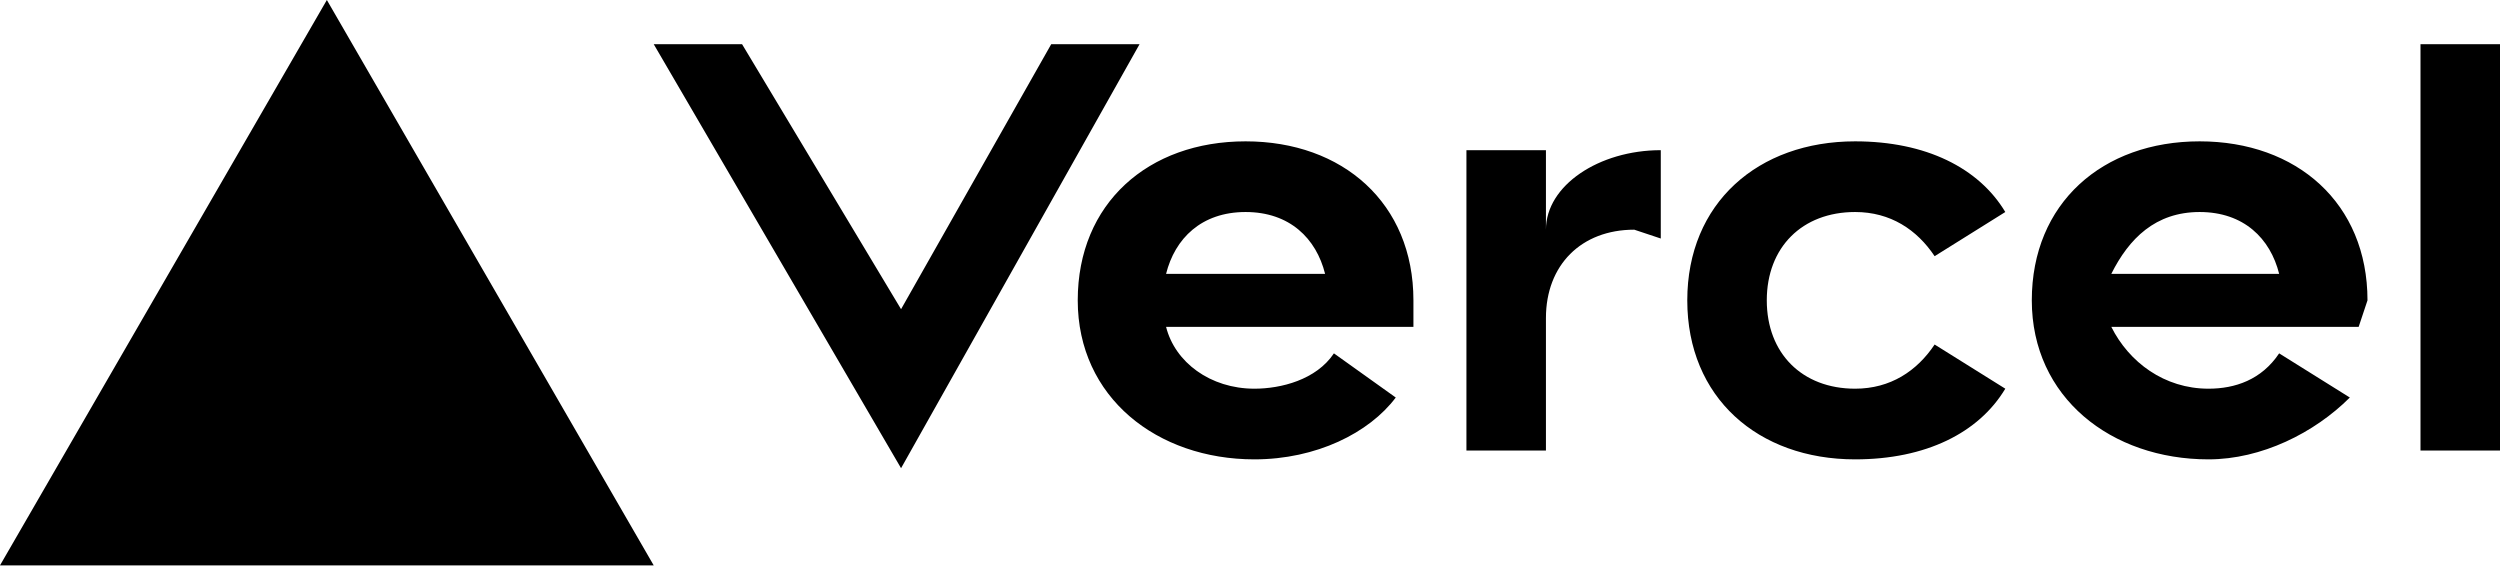
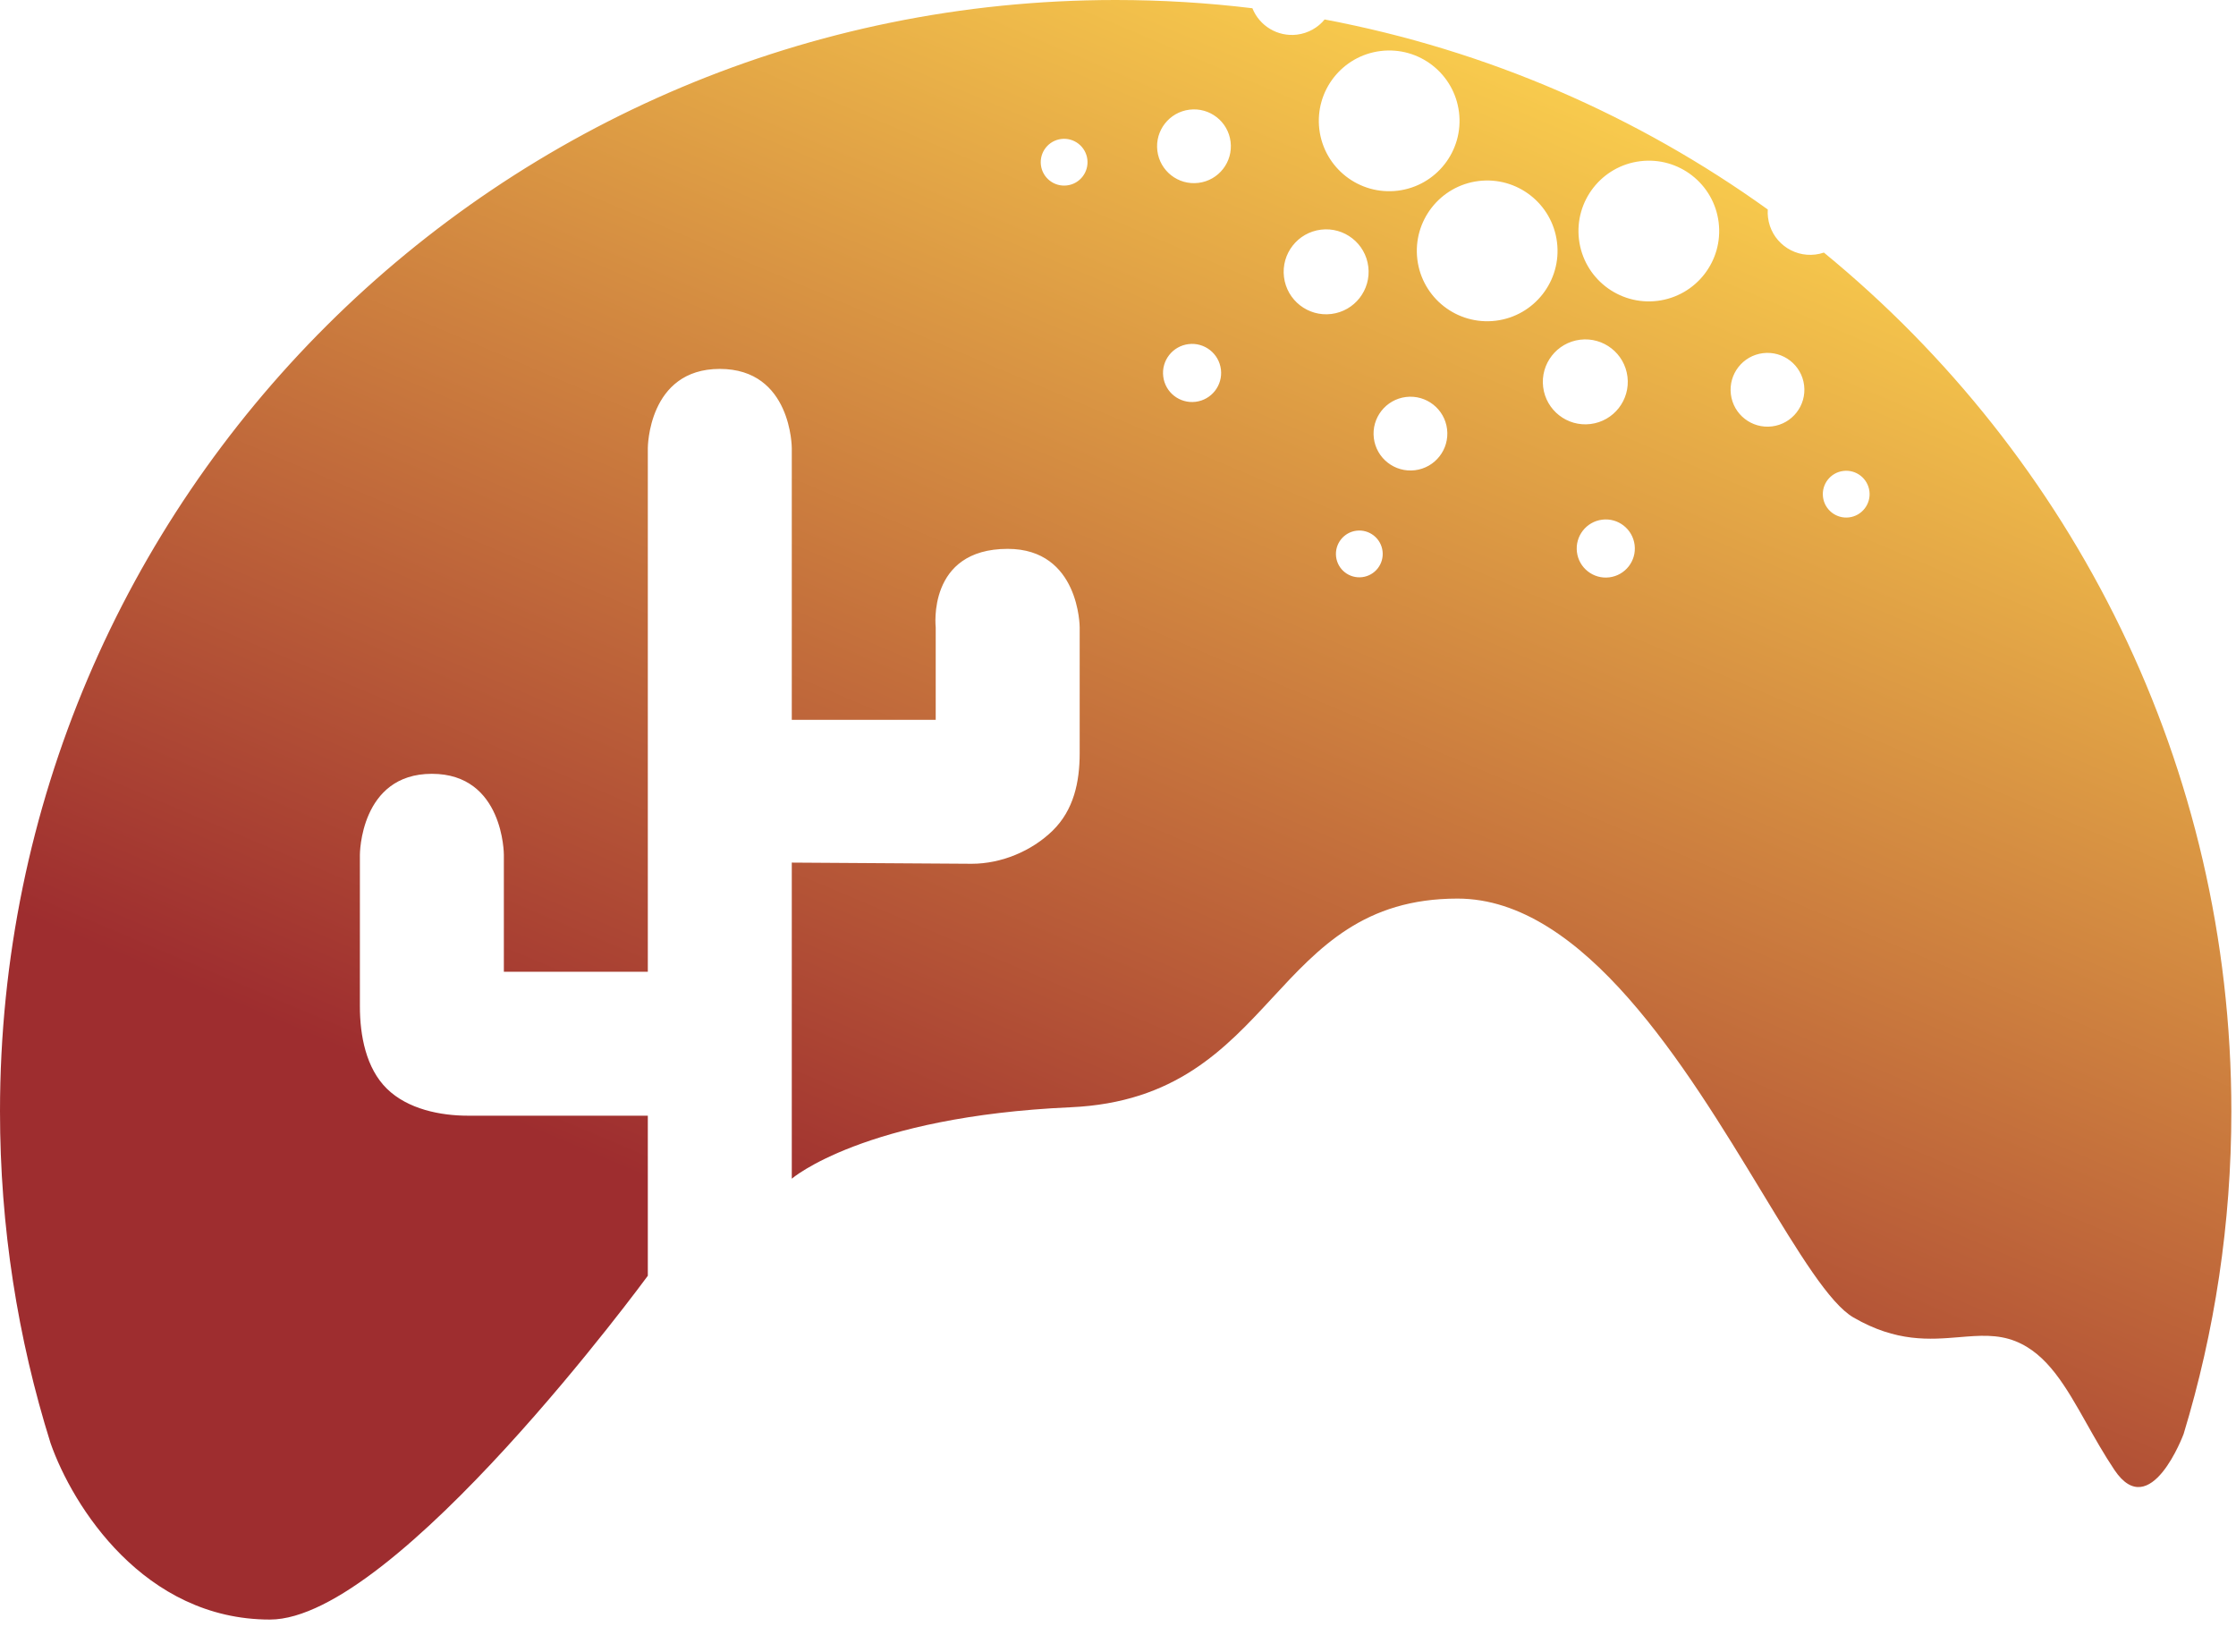
- <svg xmlns="http://www.w3.org/2000/svg" fill="none" viewBox="0 0 283 64">
-   <path fill="black" d="M141 16c-11 0-19 7-19 18s9 18 20 18c7 0 13-3 16-7l-7-5c-2 3-6 4-9 4-5 0-9-3-10-7h28v-3c0-11-8-18-19-18zm-9 15c1-4 4-7 9-7s8 3 9 7h-18zm117-15c-11 0-19 7-19 18s9 18 20 18c6 0 12-3 16-7l-8-5c-2 3-5 4-8 4-5 0-9-3-11-7h28l1-3c0-11-8-18-19-18zm-10 15c2-4 5-7 10-7s8 3 9 7h-19zm-39 3c0 6 4 10 10 10 4 0 7-2 9-5l8 5c-3 5-9 8-17 8-11 0-19-7-19-18s8-18 19-18c8 0 14 3 17 8l-8 5c-2-3-5-5-9-5-6 0-10 4-10 10zm83-29v46h-9V5h9zM37 0l37 64H0L37 0zm92 5-27 48L74 5h10l18 30 17-30h10zm59 12v10l-3-1c-6 0-10 4-10 10v15h-9V17h9v9c0-5 6-9 13-9z" />
+ <svg xmlns="http://www.w3.org/2000/svg" width="65" height="48" viewBox="0 0 65 48" fill="none">
+   <path fill-rule="evenodd" clip-rule="evenodd" d="M37.704 1.007C38.031 0.966 38.313 0.802 38.507 0.566C43.247 1.46 47.621 3.382 51.389 6.09C51.384 6.167 51.386 6.245 51.396 6.324C51.479 7.001 52.095 7.482 52.772 7.399C52.858 7.389 52.941 7.369 53.02 7.342C60.252 13.268 64.865 22.25 64.865 32.306C64.865 35.568 64.379 38.717 63.477 41.685C63.477 41.685 62.511 44.291 61.465 42.728C61.164 42.278 60.906 41.82 60.66 41.384C60.052 40.305 59.519 39.358 58.588 38.987C58.061 38.778 57.534 38.822 56.956 38.87C56.099 38.941 55.13 39.022 53.88 38.298C53.185 37.896 52.288 36.418 51.2 34.624C49.009 31.014 46.04 26.121 42.371 26.121C39.659 26.121 38.349 27.535 36.994 28.999C35.606 30.499 34.169 32.051 31.125 32.187C25.109 32.456 23.017 34.263 23.017 34.263V25.075L28.248 25.109C29.108 25.109 29.993 24.74 30.602 24.144C31.21 23.548 31.386 22.74 31.386 21.897V18.237C31.386 18.237 31.386 15.955 29.294 15.955C26.94 15.955 27.201 18.237 27.201 18.237V20.924H23.017V13.027C23.017 13.027 23.017 10.724 20.924 10.724C18.832 10.724 18.832 13.027 18.832 13.027V28.248H14.647V24.846C14.647 24.846 14.647 22.494 12.555 22.494C10.462 22.494 10.462 24.846 10.462 24.846V29.255C10.462 30.098 10.639 31.052 11.247 31.648C11.855 32.244 12.803 32.432 13.601 32.432H18.832V37.085C18.832 37.085 11.508 47.079 7.847 47.079C4.185 47.079 2.112 43.783 1.47 41.952C0.515 38.906 0 35.666 0 32.306C0 14.464 14.521 0 32.432 0C33.778 0 35.105 0.082 36.407 0.24C36.61 0.748 37.136 1.076 37.704 1.007ZM40.633 5.543C41.754 5.405 42.551 4.385 42.413 3.264C42.276 2.143 41.255 1.345 40.134 1.483C39.013 1.621 38.216 2.641 38.353 3.762C38.491 4.883 39.511 5.681 40.633 5.543ZM43.482 9.323C44.603 9.185 45.4 8.164 45.262 7.043C45.125 5.922 44.104 5.125 42.983 5.262C41.862 5.4 41.065 6.421 41.202 7.542C41.34 8.663 42.36 9.46 43.482 9.323ZM48.18 8.746C49.302 8.608 50.099 7.588 49.961 6.466C49.824 5.345 48.803 4.548 47.682 4.686C46.561 4.823 45.763 5.844 45.901 6.965C46.039 8.086 47.059 8.883 48.18 8.746ZM35.773 4.121C35.845 4.709 35.427 5.244 34.839 5.316C34.251 5.389 33.716 4.971 33.644 4.383C33.572 3.795 33.99 3.26 34.578 3.188C35.166 3.115 35.701 3.533 35.773 4.121ZM31.017 5.39C31.39 5.345 31.654 5.005 31.609 4.633C31.563 4.26 31.224 3.995 30.851 4.04C30.478 4.086 30.213 4.426 30.259 4.798C30.305 5.171 30.644 5.436 31.017 5.39ZM42.066 12.474C42.138 13.062 41.72 13.597 41.132 13.669C40.545 13.741 40.01 13.323 39.937 12.736C39.865 12.148 40.283 11.613 40.871 11.54C41.459 11.468 41.994 11.886 42.066 12.474ZM39.598 16.777C39.971 16.732 40.236 16.392 40.19 16.02C40.145 15.647 39.805 15.382 39.432 15.427C39.06 15.473 38.795 15.812 38.84 16.185C38.886 16.558 39.225 16.823 39.598 16.777ZM52.445 11.2C52.517 11.788 52.099 12.323 51.511 12.395C50.923 12.467 50.388 12.049 50.316 11.461C50.244 10.873 50.662 10.338 51.25 10.266C51.838 10.194 52.373 10.612 52.445 11.2ZM53.752 15.04C54.125 14.994 54.39 14.654 54.344 14.282C54.298 13.909 53.959 13.644 53.586 13.69C53.213 13.735 52.948 14.075 52.994 14.447C53.04 14.82 53.379 15.085 53.752 15.04ZM46.235 12.326C46.912 12.243 47.393 11.627 47.31 10.95C47.227 10.273 46.611 9.792 45.934 9.875C45.258 9.958 44.776 10.574 44.859 11.251C44.943 11.928 45.558 12.409 46.235 12.326ZM47.518 15.842C47.575 16.305 47.245 16.726 46.782 16.783C46.319 16.84 45.898 16.511 45.841 16.048C45.784 15.585 46.113 15.163 46.577 15.106C47.04 15.049 47.461 15.379 47.518 15.842ZM38.701 9.127C39.378 9.044 39.859 8.428 39.776 7.751C39.693 7.074 39.077 6.593 38.4 6.676C37.723 6.759 37.242 7.375 37.325 8.052C37.408 8.729 38.024 9.21 38.701 9.127ZM35.492 10.739C35.548 11.202 35.219 11.623 34.756 11.68C34.293 11.737 33.871 11.408 33.815 10.944C33.758 10.481 34.087 10.06 34.55 10.003C35.013 9.946 35.435 10.275 35.492 10.739Z" fill="url(#paint0_linear_15_807)" />
+   <defs>
+     <linearGradient id="paint0_linear_15_807" x1="45.772" y1="1.323" x2="29.826" y2="38.978" gradientUnits="userSpaceOnUse">
+       <stop stop-color="#FBD04E" />
+       <stop offset="1" stop-color="#9E2D2F" />
+     </linearGradient>
+   </defs>
</svg>
